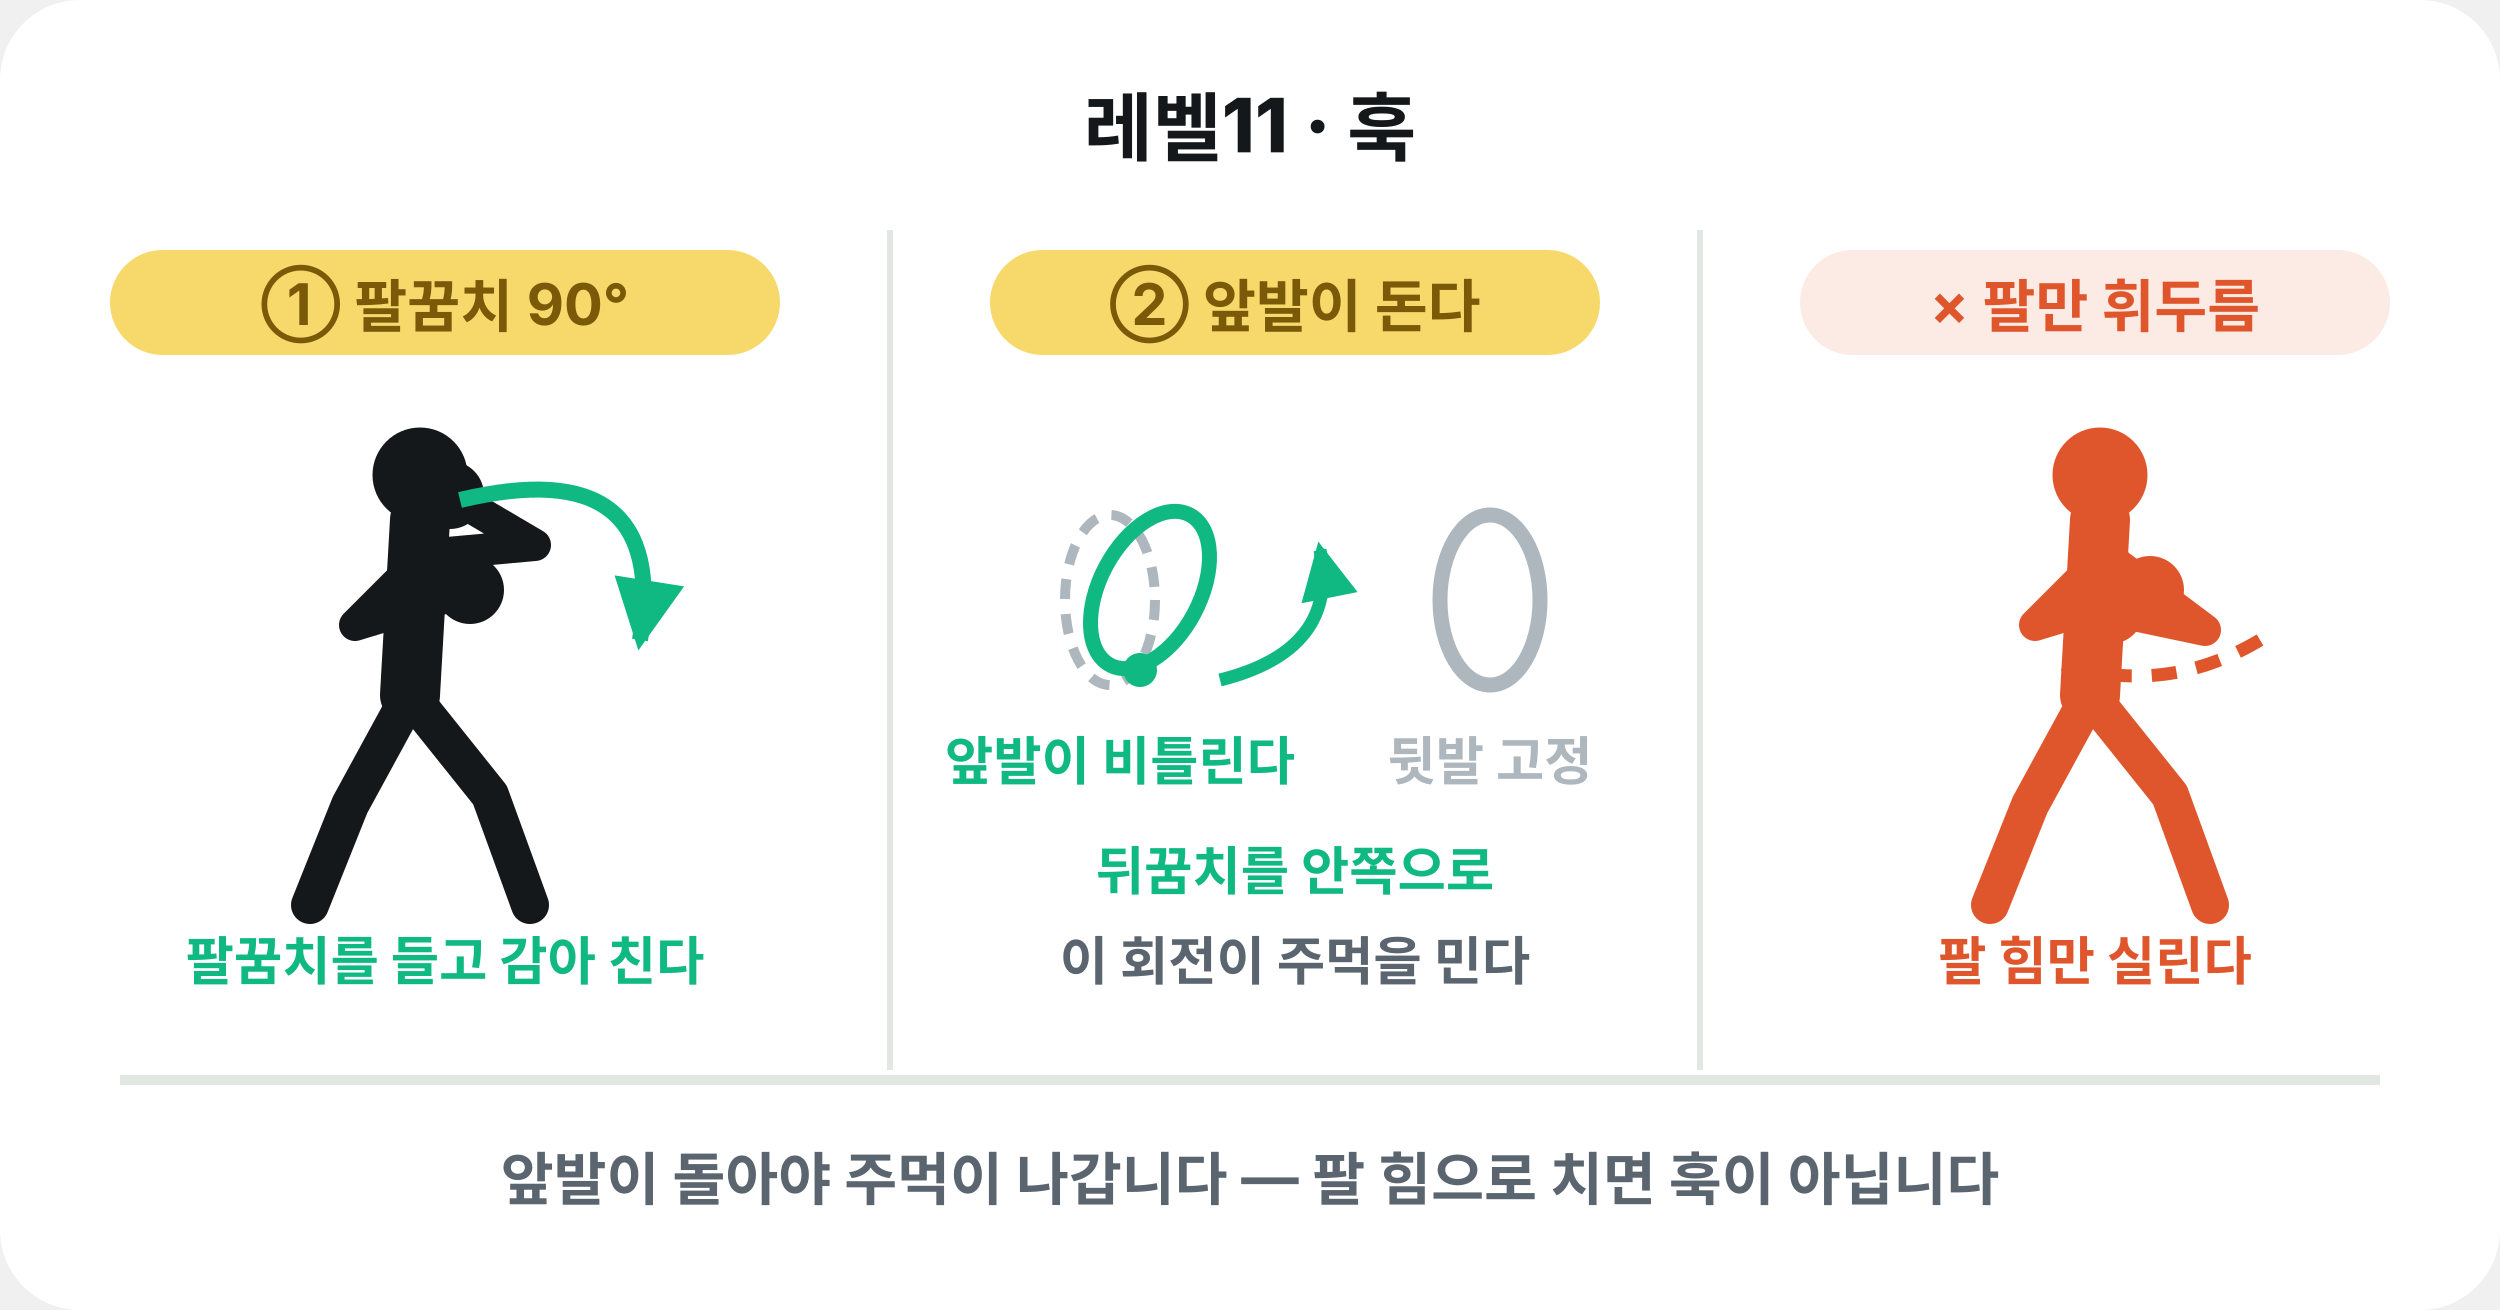
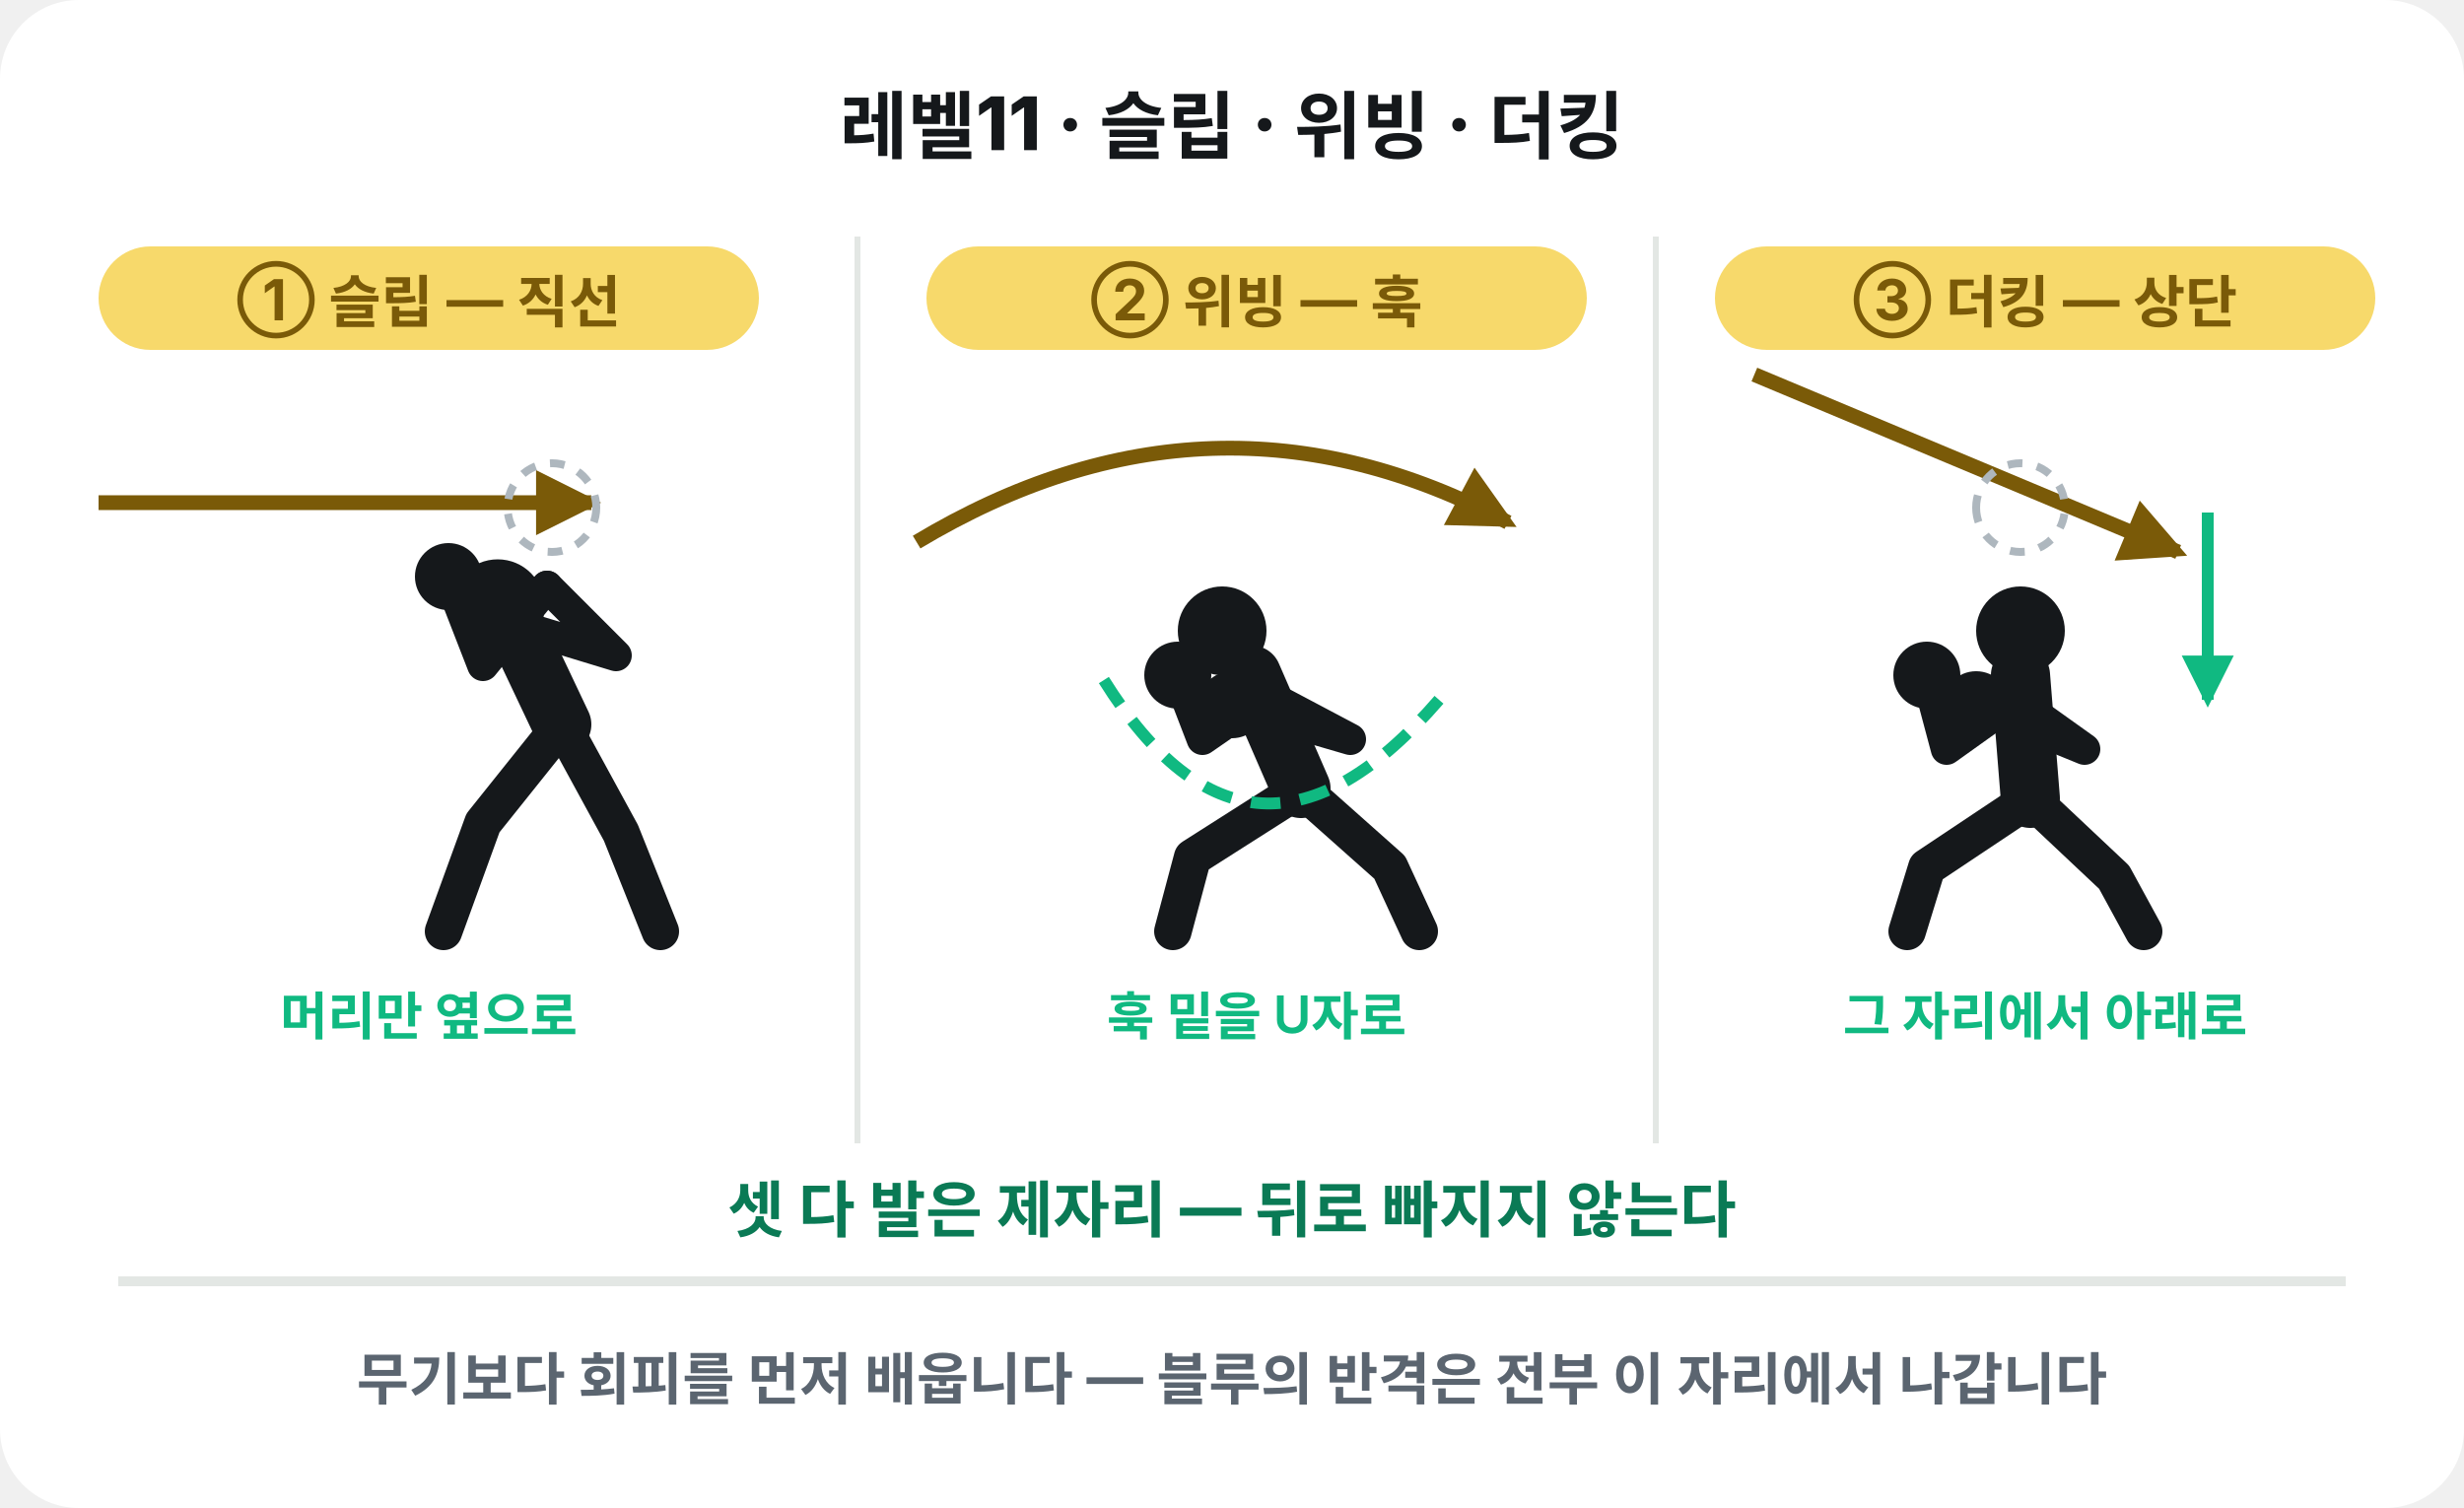
- <svg xmlns="http://www.w3.org/2000/svg" viewBox="0 0 500 262" role="img" font-family="'Pretendard','IBM Plex Sans KR',system-ui,-apple-system,'Malgun Gothic',sans-serif" aria-label="훅은 팔꿈치를 어깨 높이로 들고 감아 치며, 힘은 앞발 뒤꿈치가 안쪽으로 비틀리는 회전에서 나온다. 발이 돌지 않으면 팔만 휘두르게 된다.">
+ <svg xmlns="http://www.w3.org/2000/svg" viewBox="0 0 500 306" role="img" font-family="'Pretendard','IBM Plex Sans KR',system-ui,-apple-system,'Malgun Gothic',sans-serif" aria-label="직선은 슬립으로 옆으로 흘리고, 훅은 위빙으로 밑을 지나고, 상단은 더킹으로 그 자리에서 낮춘다. 셋 다 발은 움직이지 않는다.">
  <defs>
-     <marker id="h-m" viewBox="0 0 10 10" refX="8.5" refY="5" markerWidth="4.4" markerHeight="4.4" orient="auto-start-reverse">
+     <marker id="d-g" viewBox="0 0 10 10" refX="8.5" refY="5" markerWidth="4.4" markerHeight="4.4" orient="auto-start-reverse">
+       <path d="M0,0 L10,5 L0,10 z" fill="#7A5A08" />
+     </marker>
+     <marker id="d-m" viewBox="0 0 10 10" refX="8.5" refY="5" markerWidth="4.4" markerHeight="4.4" orient="auto-start-reverse">
      <path d="M0,0 L10,5 L0,10 z" fill="#10B981" />
    </marker>
-     <marker id="h-w" viewBox="0 0 10 10" refX="8.5" refY="5" markerWidth="4.4" markerHeight="4.4" orient="auto-start-reverse">
-       <path d="M0,0 L10,5 L0,10 z" fill="#E0562C" />
-     </marker>
  </defs>
-   <rect x="0" y="0" width="500" height="262" rx="16" fill="#FFFFFF" />
-   <text x="250" y="31" fill="#15181B" font-size="15" font-weight="800" text-anchor="middle">레벨11 · 훅</text>
-   <line x1="178" y1="46" x2="178" y2="214" stroke="#E3E7E4" stroke-width="1.2" />
-   <line x1="340" y1="46" x2="340" y2="214" stroke="#E3E7E4" stroke-width="1.2" />
-   <rect x="22" y="50" width="134" height="21" rx="10.5" fill="#F7D96B" />
-   <text x="89" y="65" fill="#7A5A08" font-size="11.5" font-weight="700" text-anchor="middle">① 팔꿈치 90°</text>
-   <g opacity="1">
-     <polyline points="85,111 71,125 94,118" fill="none" stroke="#15181B" stroke-width="6.4" stroke-linecap="round" stroke-linejoin="round" />
-     <circle cx="94" cy="118" r="6.8" fill="#15181B" />
-     <polyline points="82,139 70,161 62,181" fill="none" stroke="#15181B" stroke-width="7.6" stroke-linecap="round" stroke-linejoin="round" />
-     <polyline points="84,104 82,139" fill="none" stroke="#15181B" stroke-width="12" stroke-linecap="round" stroke-linejoin="round" />
-     <polyline points="82,139 98,159 106,181" fill="none" stroke="#15181B" stroke-width="7.6" stroke-linecap="round" stroke-linejoin="round" />
-     <circle cx="84" cy="95" r="9.5" fill="#15181B" />
-     <polyline points="85,111 107,109 90,99" fill="none" stroke="#15181B" stroke-width="6.4" stroke-linecap="round" stroke-linejoin="round" />
-     <circle cx="90" cy="99" r="6.8" fill="#15181B" />
+   <rect x="0" y="0" width="500" height="306" rx="16" fill="#FFFFFF" />
+   <text x="250" y="31" fill="#15181B" font-size="15" font-weight="800" text-anchor="middle">레벨11 · 슬립 · 위빙 · 더킹</text>
+   <line x1="174" y1="48" x2="174" y2="232" stroke="#E3E7E4" stroke-width="1.2" />
+   <line x1="336" y1="48" x2="336" y2="232" stroke="#E3E7E4" stroke-width="1.2" />
+   <rect x="20" y="50" width="134" height="21" rx="10.5" fill="#F7D96B" />
+   <text x="87" y="65" fill="#7A5A08" font-size="11.5" font-weight="700" text-anchor="middle">① 슬립 — 직선</text>
+   <rect x="188" y="50" width="134" height="21" rx="10.5" fill="#F7D96B" />
+   <text x="255" y="65" fill="#7A5A08" font-size="11.5" font-weight="700" text-anchor="middle">② 위빙 — 훅</text>
+   <rect x="348" y="50" width="134" height="21" rx="10.5" fill="#F7D96B" />
+   <text x="415" y="65" fill="#7A5A08" font-size="11.5" font-weight="700" text-anchor="middle">③ 더킹 — 상단</text>
+   <line x1="20" y1="102" x2="120" y2="102" stroke="#7A5A08" stroke-width="3" marker-end="url(#d-g)" />
+   <g transform="translate(224,0) scale(-1,1)">
+     <g opacity="1">
+       <polyline points="113,119 99,133 122,126" fill="none" stroke="#15181B" stroke-width="6.4" stroke-linecap="round" stroke-linejoin="round" />
+       <circle cx="122" cy="126" r="6.8" fill="#15181B" />
+       <polyline points="110,147 98,169 90,189" fill="none" stroke="#15181B" stroke-width="7.6" stroke-linecap="round" stroke-linejoin="round" />
+       <polyline points="119,128 110,147" fill="none" stroke="#15181B" stroke-width="12" stroke-linecap="round" stroke-linejoin="round" />
+       <polyline points="110,147 126,167 134,189" fill="none" stroke="#15181B" stroke-width="7.6" stroke-linecap="round" stroke-linejoin="round" />
+       <circle cx="123" cy="123" r="9.5" fill="#15181B" />
+       <polyline points="113,119 126,135 133,117" fill="none" stroke="#15181B" stroke-width="6.4" stroke-linecap="round" stroke-linejoin="round" />
+       <circle cx="133" cy="117" r="6.8" fill="#15181B" />
+     </g>
  </g>
-   <path d="M92,100 Q134,90 128,128" fill="none" stroke="#10B981" stroke-width="3.2" marker-end="url(#h-m)" />
-   <text x="89" y="196" fill="#10B981" font-size="10.5" font-weight="600" text-anchor="middle">팔꿈치를 들고 감아 친다</text>
-   <rect x="198" y="50" width="122" height="21" rx="10.5" fill="#F7D96B" />
-   <text x="259" y="65" fill="#7A5A08" font-size="11.5" font-weight="700" text-anchor="middle">② 앞발이 돈다</text>
-   <ellipse cx="222" cy="120" rx="9" ry="17" fill="none" stroke="#AEB7BE" stroke-width="2" stroke-dasharray="4 3" />
-   <ellipse cx="230" cy="118" rx="10" ry="17" fill="none" stroke="#10B981" stroke-width="3" transform="rotate(28 230 118)" />
-   <circle cx="228" cy="134" r="3.4" fill="#10B981" />
-   <ellipse cx="298" cy="120" rx="10" ry="17" fill="none" stroke="#AEB7BE" stroke-width="3" transform="rotate(0 298 120)" />
-   <path d="M244,136 Q268,130 264,110" fill="none" stroke="#10B981" stroke-width="2.6" marker-end="url(#h-m)" />
-   <text x="224" y="156" fill="#10B981" font-size="10.5" font-weight="600" text-anchor="middle">앞발이 비틀린다</text>
-   <text x="298" y="156" fill="#AEB7BE" font-size="10.5" font-weight="600" text-anchor="middle">뒷발 고정</text>
-   <text x="259" y="178" fill="#10B981" font-size="10.5" font-weight="600" text-anchor="middle">뒤꿈치를 안쪽으로</text>
-   <text x="259" y="196" fill="#5B6570" font-size="10.5" font-weight="600" text-anchor="middle">이 회전이 주먹을 민다</text>
-   <rect x="360" y="50" width="118" height="21" rx="10.5" fill="#FCEBE4" />
-   <text x="419" y="65" fill="#E0562C" font-size="11.5" font-weight="700" text-anchor="middle">× 팔만 휘두름</text>
-   <g opacity="1">
-     <polyline points="421,111 407,125 430,118" fill="none" stroke="#E0562C" stroke-width="6.4" stroke-linecap="round" stroke-linejoin="round" />
-     <circle cx="430" cy="118" r="6.8" fill="#E0562C" />
-     <polyline points="418,139 406,161 398,181" fill="none" stroke="#E0562C" stroke-width="7.6" stroke-linecap="round" stroke-linejoin="round" />
-     <polyline points="420,104 418,139" fill="none" stroke="#E0562C" stroke-width="12" stroke-linecap="round" stroke-linejoin="round" />
-     <polyline points="418,139 434,159 442,181" fill="none" stroke="#E0562C" stroke-width="7.6" stroke-linecap="round" stroke-linejoin="round" />
-     <circle cx="420" cy="95" r="9.5" fill="#E0562C" />
-     <polyline points="421,111 441,126 422,122" fill="none" stroke="#E0562C" stroke-width="6.4" stroke-linecap="round" stroke-linejoin="round" />
-     <circle cx="422" cy="122" r="6.8" fill="#E0562C" />
+   <circle cx="112" cy="103" r="9" fill="none" stroke="#AEB7BE" stroke-width="1.6" stroke-dasharray="3 3" />
+   <text x="87" y="210" fill="#10B981" font-size="10.5" font-weight="600" text-anchor="middle">머리만 옆으로</text>
+   <path d="M186,110 Q246,74 306,106" fill="none" stroke="#7A5A08" stroke-width="3" marker-end="url(#d-g)" />
+   <g transform="translate(524,0) scale(-1,1)">
+     <g opacity="1">
+       <polyline points="267,141 250,150 274,143" fill="none" stroke="#15181B" stroke-width="6.4" stroke-linecap="round" stroke-linejoin="round" />
+       <circle cx="274" cy="143" r="6.8" fill="#15181B" />
+       <polyline points="260,160 242,176 236,189" fill="none" stroke="#15181B" stroke-width="7.6" stroke-linecap="round" stroke-linejoin="round" />
+       <polyline points="270,137 260,160" fill="none" stroke="#15181B" stroke-width="12" stroke-linecap="round" stroke-linejoin="round" />
+       <polyline points="260,160 282,174 286,189" fill="none" stroke="#15181B" stroke-width="7.6" stroke-linecap="round" stroke-linejoin="round" />
+       <circle cx="276" cy="128" r="9" fill="#15181B" />
+       <polyline points="267,141 280,150 285,137" fill="none" stroke="#15181B" stroke-width="6.4" stroke-linecap="round" stroke-linejoin="round" />
+       <circle cx="285" cy="137" r="6.8" fill="#15181B" />
+     </g>
  </g>
-   <path d="M452,128 Q432,140 410,132" fill="none" stroke="#E0562C" stroke-width="2.6" stroke-dasharray="5 4" />
-   <text x="419" y="196" fill="#E0562C" font-size="10.5" font-weight="600" text-anchor="middle">팔 힘만 실린다</text>
-   <line x1="24" y1="216" x2="476" y2="216" stroke="#E3E7E4" stroke-width="2" />
-   <text x="250" y="240" fill="#5B6570" font-size="11.5" font-weight="700" text-anchor="middle">앞발이 돌아야 주먹이 나갑니다 — 팔 힘으로 치면 훅이 아닙니다</text>
+   <path d="M224,138 Q254,186 292,142" fill="none" stroke="#10B981" stroke-width="2.4" stroke-dasharray="6 4" />
+   <text x="255" y="210" fill="#10B981" font-size="10.5" font-weight="600" text-anchor="middle">훅 밑을 U자로</text>
+   <line x1="356" y1="76" x2="442" y2="112" stroke="#7A5A08" stroke-width="3" marker-end="url(#d-g)" />
+   <g transform="translate(820,0) scale(-1,1)">
+     <circle cx="410" cy="103" r="9" fill="none" stroke="#AEB7BE" stroke-width="1.6" stroke-dasharray="3 3" />
+     <g opacity="1">
+       <polyline points="411,142 397,152 419,143" fill="none" stroke="#15181B" stroke-width="6.4" stroke-linecap="round" stroke-linejoin="round" />
+       <circle cx="419" cy="143" r="6.8" fill="#15181B" />
+       <polyline points="408,162 391,178 385,189" fill="none" stroke="#15181B" stroke-width="7.6" stroke-linecap="round" stroke-linejoin="round" />
+       <polyline points="410,137 408,162" fill="none" stroke="#15181B" stroke-width="12" stroke-linecap="round" stroke-linejoin="round" />
+       <polyline points="408,162 429,176 433,189" fill="none" stroke="#15181B" stroke-width="7.6" stroke-linecap="round" stroke-linejoin="round" />
+       <circle cx="410" cy="128" r="9" fill="#15181B" />
+       <polyline points="411,142 425,152 429,137" fill="none" stroke="#15181B" stroke-width="6.4" stroke-linecap="round" stroke-linejoin="round" />
+       <circle cx="429" cy="137" r="6.8" fill="#15181B" />
+     </g>
+   </g>
+   <line x1="448" y1="104" x2="448" y2="142" stroke="#10B981" stroke-width="2.4" marker-end="url(#d-m)" />
+   <text x="415" y="210" fill="#10B981" font-size="10.5" font-weight="600" text-anchor="middle">그 자리에서 아래로</text>
+   <text x="250" y="250" fill="#0A7A55" font-size="12.5" font-weight="800" text-anchor="middle">셋 다 발은 제자리 — 뒤로 빠지지 않는다</text>
+   <line x1="24" y1="260" x2="476" y2="260" stroke="#E3E7E4" stroke-width="2" />
+   <text x="250" y="284" fill="#5B6570" font-size="11.5" font-weight="700" text-anchor="middle">무기보다 회피를 먼저 배웁니다 — 블루의 반격은 전부 이 자리에서 나갑니다</text>
</svg>
